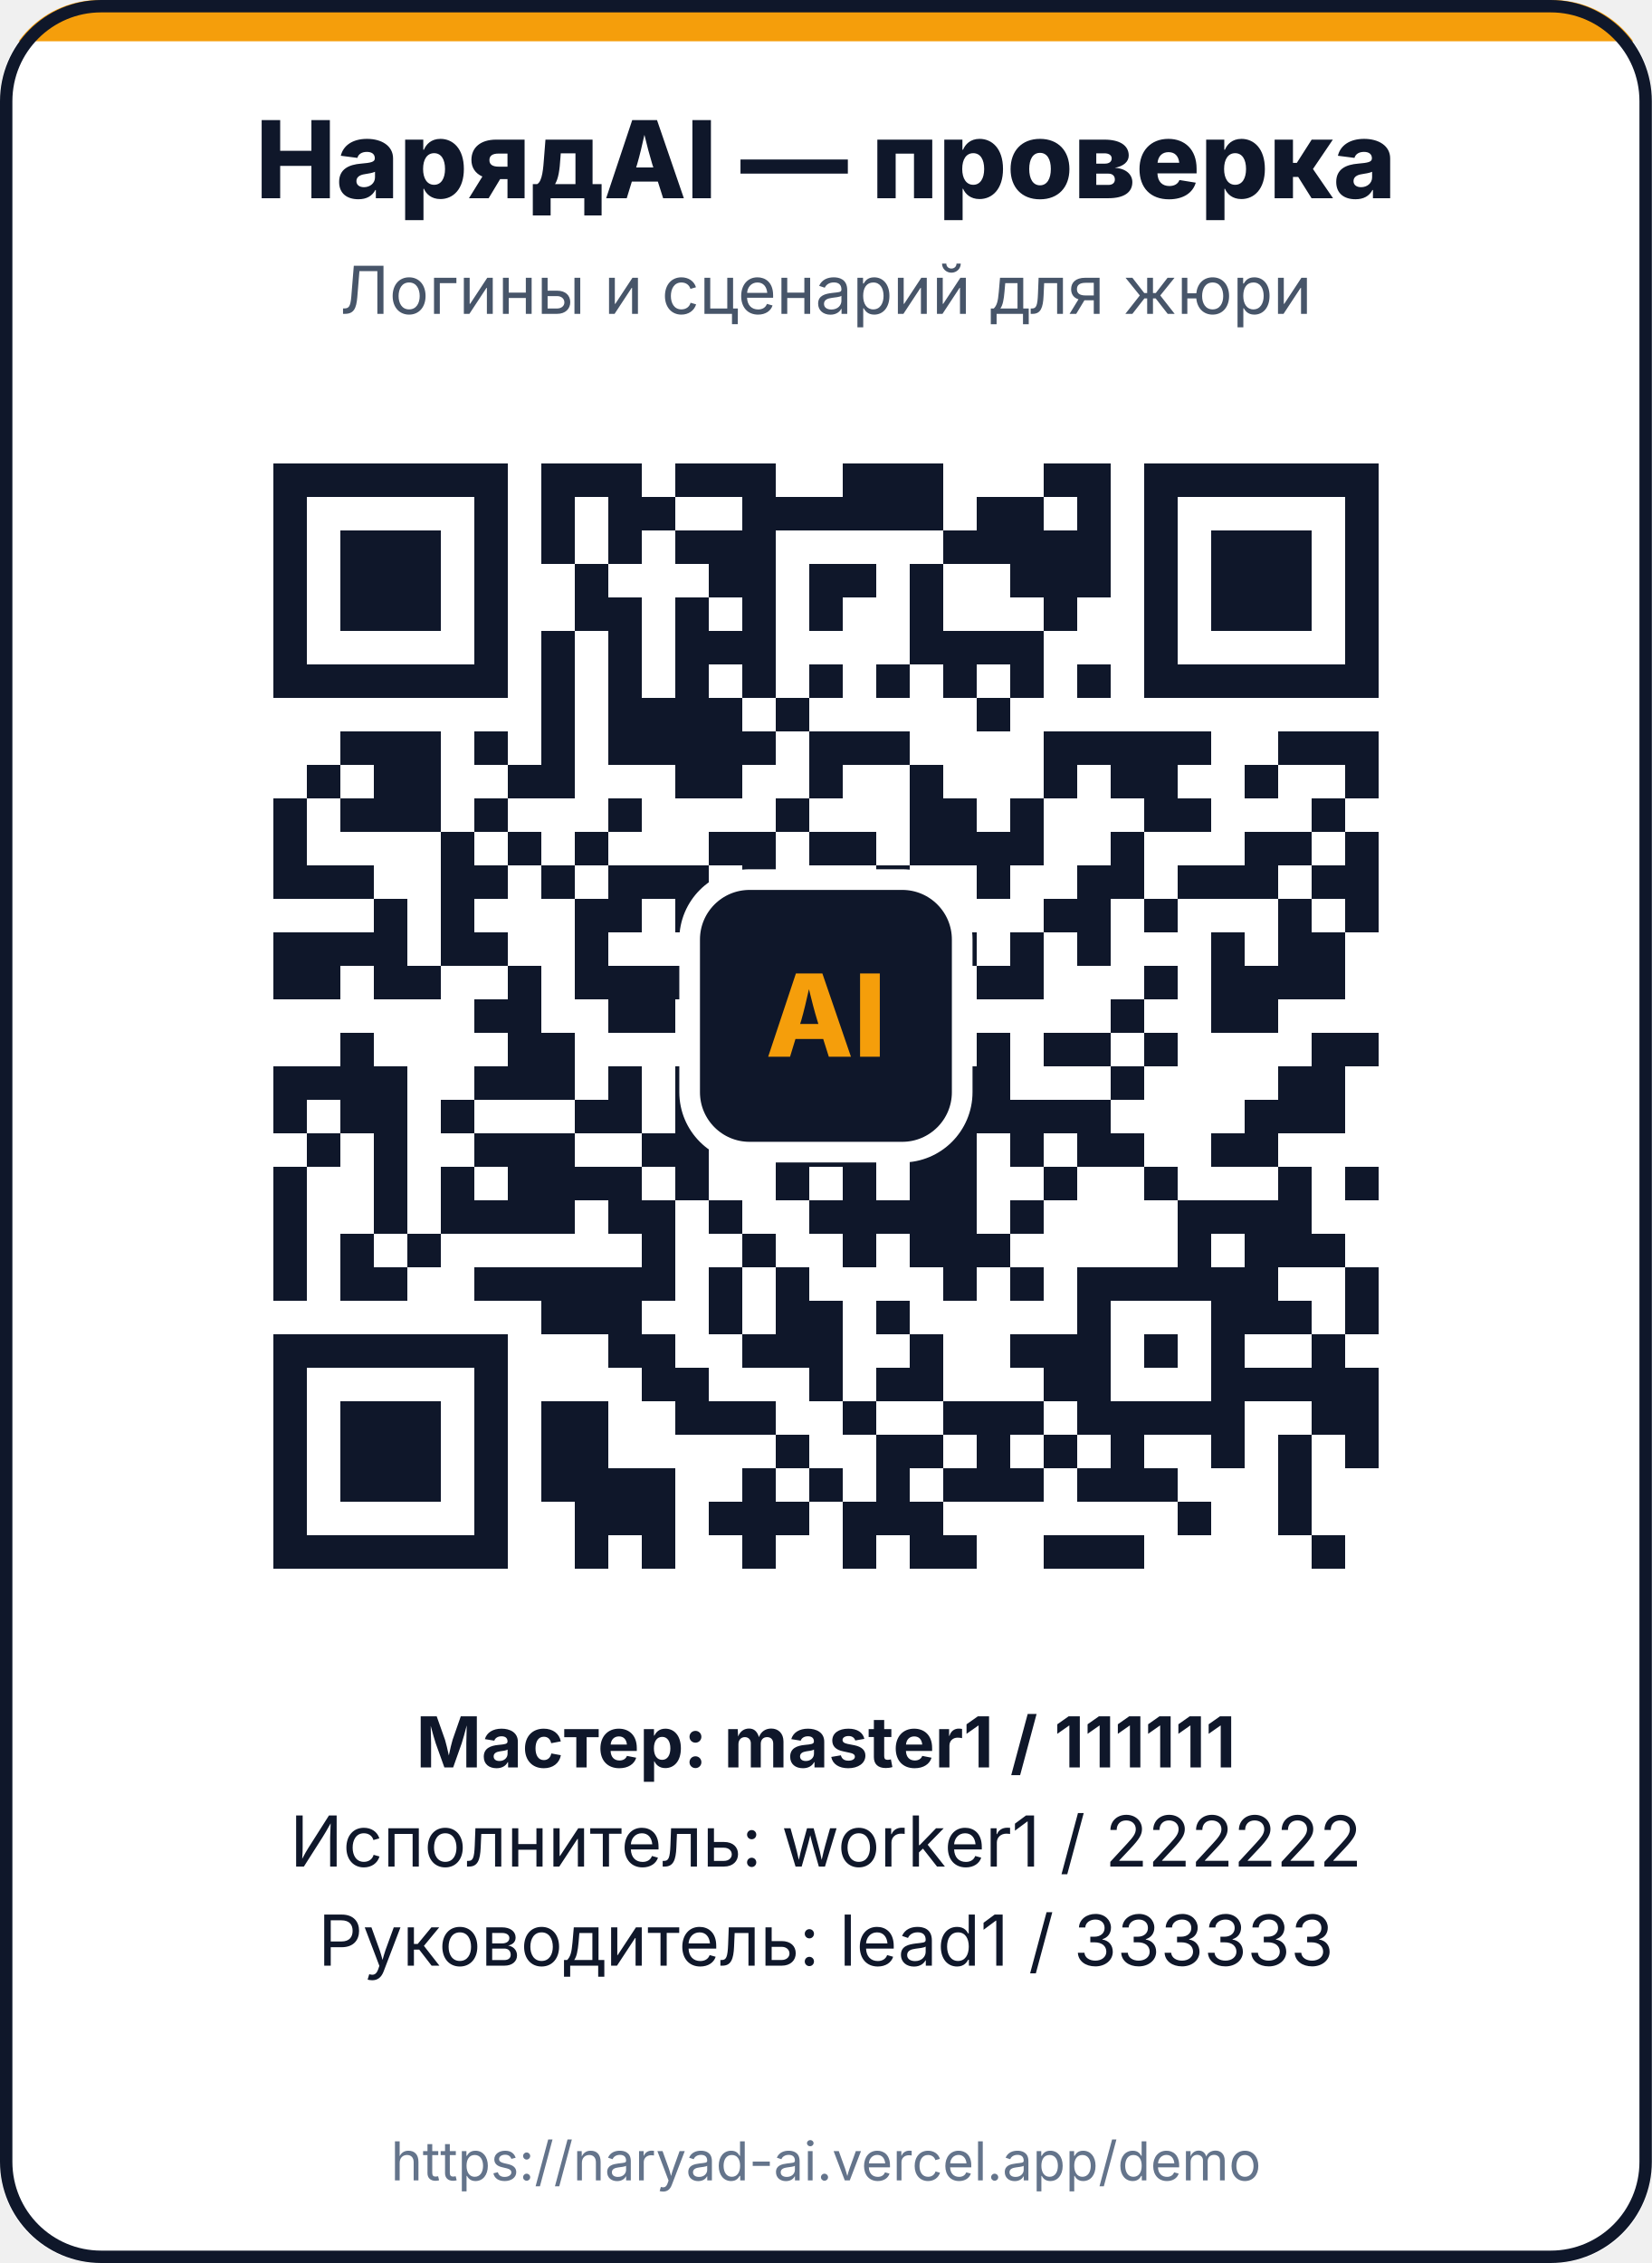
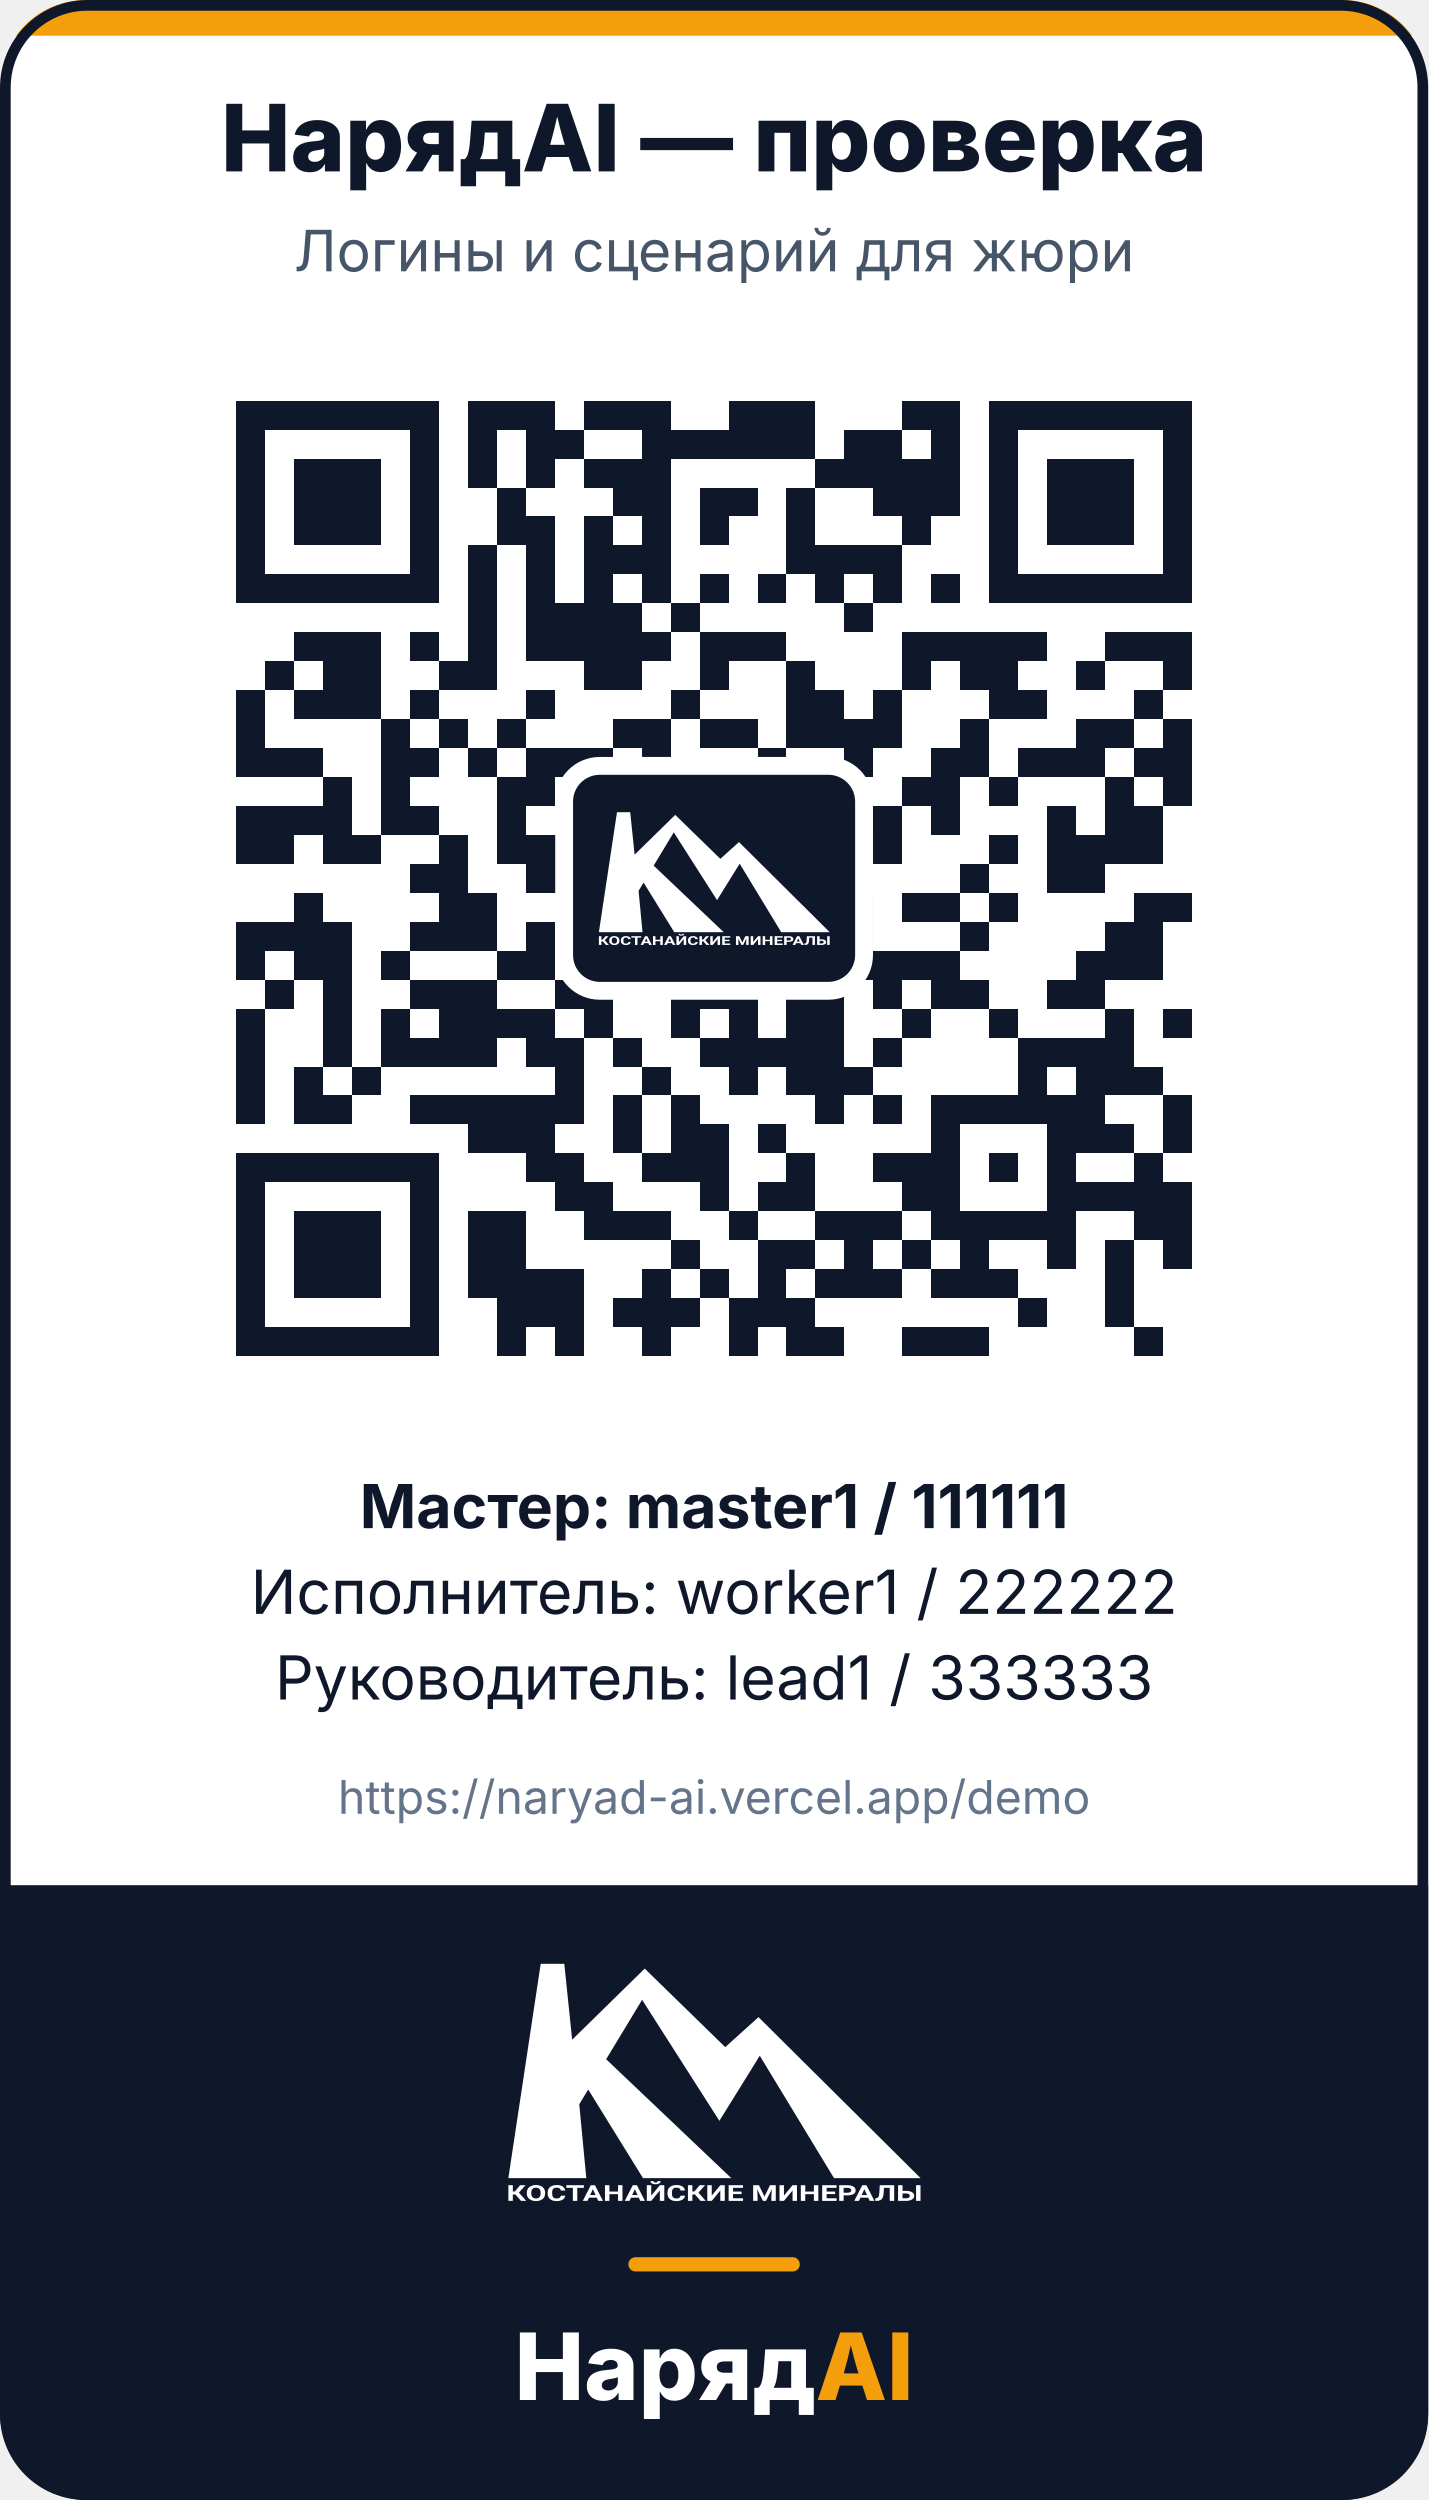
- <svg xmlns="http://www.w3.org/2000/svg" width="400" height="548" viewBox="0 0 400 548" font-family="Inter, 'Segoe UI', Roboto, Arial, sans-serif">
+ <svg xmlns="http://www.w3.org/2000/svg" width="400" height="700.189" viewBox="0 0 400 700.189" font-family="Inter, 'Segoe UI', Roboto, Arial, sans-serif">
  <defs>
    <clipPath id="card">
-       <rect width="400" height="548" rx="24" />
+       <rect width="400" height="700.189" rx="24" />
    </clipPath>
  </defs>
-   <rect width="400" height="548" rx="24" fill="#ffffff" />
+   <rect width="400" height="700.189" rx="24" fill="#ffffff" />
  <rect width="400" height="10" fill="#f59e0b" clip-path="url(#card)" />
-   <rect x="1.5" y="1.5" width="397" height="545" rx="23" fill="none" stroke="#0f172a" stroke-width="3" />
  <text x="200" y="48" text-anchor="middle" font-size="26" font-weight="800" fill="#0f172a">НарядAI — проверка</text>
  <text x="200" y="76" text-anchor="middle" font-size="16" fill="#475569">Логины и сценарий для жюри</text>
  <g transform="translate(50 96)">
    <rect width="300" height="300" fill="#ffffff" />
    <g transform="scale(8.108108) translate(2 2)" shape-rendering="crispEdges">
      <path d="M0 0h1v1h-1zM1 0h1v1h-1zM2 0h1v1h-1zM3 0h1v1h-1zM4 0h1v1h-1zM5 0h1v1h-1zM6 0h1v1h-1zM8 0h1v1h-1zM9 0h1v1h-1zM10 0h1v1h-1zM12 0h1v1h-1zM13 0h1v1h-1zM14 0h1v1h-1zM17 0h1v1h-1zM18 0h1v1h-1zM19 0h1v1h-1zM23 0h1v1h-1zM24 0h1v1h-1zM26 0h1v1h-1zM27 0h1v1h-1zM28 0h1v1h-1zM29 0h1v1h-1zM30 0h1v1h-1zM31 0h1v1h-1zM32 0h1v1h-1zM0 1h1v1h-1zM6 1h1v1h-1zM8 1h1v1h-1zM10 1h1v1h-1zM11 1h1v1h-1zM14 1h1v1h-1zM15 1h1v1h-1zM16 1h1v1h-1zM17 1h1v1h-1zM18 1h1v1h-1zM19 1h1v1h-1zM21 1h1v1h-1zM22 1h1v1h-1zM24 1h1v1h-1zM26 1h1v1h-1zM32 1h1v1h-1zM0 2h1v1h-1zM2 2h1v1h-1zM3 2h1v1h-1zM4 2h1v1h-1zM6 2h1v1h-1zM8 2h1v1h-1zM10 2h1v1h-1zM12 2h1v1h-1zM13 2h1v1h-1zM14 2h1v1h-1zM20 2h1v1h-1zM21 2h1v1h-1zM22 2h1v1h-1zM23 2h1v1h-1zM24 2h1v1h-1zM26 2h1v1h-1zM28 2h1v1h-1zM29 2h1v1h-1zM30 2h1v1h-1zM32 2h1v1h-1zM0 3h1v1h-1zM2 3h1v1h-1zM3 3h1v1h-1zM4 3h1v1h-1zM6 3h1v1h-1zM9 3h1v1h-1zM13 3h1v1h-1zM14 3h1v1h-1zM16 3h1v1h-1zM17 3h1v1h-1zM19 3h1v1h-1zM22 3h1v1h-1zM23 3h1v1h-1zM24 3h1v1h-1zM26 3h1v1h-1zM28 3h1v1h-1zM29 3h1v1h-1zM30 3h1v1h-1zM32 3h1v1h-1zM0 4h1v1h-1zM2 4h1v1h-1zM3 4h1v1h-1zM4 4h1v1h-1zM6 4h1v1h-1zM9 4h1v1h-1zM10 4h1v1h-1zM12 4h1v1h-1zM14 4h1v1h-1zM16 4h1v1h-1zM19 4h1v1h-1zM23 4h1v1h-1zM26 4h1v1h-1zM28 4h1v1h-1zM29 4h1v1h-1zM30 4h1v1h-1zM32 4h1v1h-1zM0 5h1v1h-1zM6 5h1v1h-1zM8 5h1v1h-1zM10 5h1v1h-1zM12 5h1v1h-1zM13 5h1v1h-1zM14 5h1v1h-1zM19 5h1v1h-1zM20 5h1v1h-1zM21 5h1v1h-1zM22 5h1v1h-1zM26 5h1v1h-1zM32 5h1v1h-1zM0 6h1v1h-1zM1 6h1v1h-1zM2 6h1v1h-1zM3 6h1v1h-1zM4 6h1v1h-1zM5 6h1v1h-1zM6 6h1v1h-1zM8 6h1v1h-1zM10 6h1v1h-1zM12 6h1v1h-1zM14 6h1v1h-1zM16 6h1v1h-1zM18 6h1v1h-1zM20 6h1v1h-1zM22 6h1v1h-1zM24 6h1v1h-1zM26 6h1v1h-1zM27 6h1v1h-1zM28 6h1v1h-1zM29 6h1v1h-1zM30 6h1v1h-1zM31 6h1v1h-1zM32 6h1v1h-1zM8 7h1v1h-1zM10 7h1v1h-1zM11 7h1v1h-1zM12 7h1v1h-1zM13 7h1v1h-1zM15 7h1v1h-1zM21 7h1v1h-1zM2 8h1v1h-1zM3 8h1v1h-1zM4 8h1v1h-1zM6 8h1v1h-1zM8 8h1v1h-1zM10 8h1v1h-1zM11 8h1v1h-1zM12 8h1v1h-1zM13 8h1v1h-1zM14 8h1v1h-1zM16 8h1v1h-1zM17 8h1v1h-1zM18 8h1v1h-1zM23 8h1v1h-1zM24 8h1v1h-1zM25 8h1v1h-1zM26 8h1v1h-1zM27 8h1v1h-1zM30 8h1v1h-1zM31 8h1v1h-1zM32 8h1v1h-1zM1 9h1v1h-1zM3 9h1v1h-1zM4 9h1v1h-1zM7 9h1v1h-1zM8 9h1v1h-1zM12 9h1v1h-1zM13 9h1v1h-1zM16 9h1v1h-1zM19 9h1v1h-1zM23 9h1v1h-1zM25 9h1v1h-1zM26 9h1v1h-1zM29 9h1v1h-1zM32 9h1v1h-1zM0 10h1v1h-1zM2 10h1v1h-1zM3 10h1v1h-1zM4 10h1v1h-1zM6 10h1v1h-1zM10 10h1v1h-1zM15 10h1v1h-1zM19 10h1v1h-1zM20 10h1v1h-1zM22 10h1v1h-1zM26 10h1v1h-1zM27 10h1v1h-1zM31 10h1v1h-1zM0 11h1v1h-1zM5 11h1v1h-1zM7 11h1v1h-1zM9 11h1v1h-1zM13 11h1v1h-1zM14 11h1v1h-1zM16 11h1v1h-1zM17 11h1v1h-1zM19 11h1v1h-1zM20 11h1v1h-1zM21 11h1v1h-1zM22 11h1v1h-1zM25 11h1v1h-1zM29 11h1v1h-1zM30 11h1v1h-1zM32 11h1v1h-1zM0 12h1v1h-1zM1 12h1v1h-1zM2 12h1v1h-1zM5 12h1v1h-1zM6 12h1v1h-1zM8 12h1v1h-1zM10 12h1v1h-1zM11 12h1v1h-1zM12 12h1v1h-1zM14 12h1v1h-1zM18 12h1v1h-1zM21 12h1v1h-1zM24 12h1v1h-1zM25 12h1v1h-1zM27 12h1v1h-1zM28 12h1v1h-1zM29 12h1v1h-1zM31 12h1v1h-1zM32 12h1v1h-1zM3 13h1v1h-1zM5 13h1v1h-1zM9 13h1v1h-1zM10 13h1v1h-1zM12 13h1v1h-1zM16 13h1v1h-1zM18 13h1v1h-1zM23 13h1v1h-1zM24 13h1v1h-1zM26 13h1v1h-1zM30 13h1v1h-1zM32 13h1v1h-1zM0 14h1v1h-1zM1 14h1v1h-1zM2 14h1v1h-1zM3 14h1v1h-1zM5 14h1v1h-1zM6 14h1v1h-1zM9 14h1v1h-1zM13 14h1v1h-1zM14 14h1v1h-1zM15 14h1v1h-1zM16 14h1v1h-1zM18 14h1v1h-1zM20 14h1v1h-1zM22 14h1v1h-1zM24 14h1v1h-1zM28 14h1v1h-1zM30 14h1v1h-1zM31 14h1v1h-1zM0 15h1v1h-1zM1 15h1v1h-1zM3 15h1v1h-1zM4 15h1v1h-1zM7 15h1v1h-1zM9 15h1v1h-1zM10 15h1v1h-1zM11 15h1v1h-1zM12 15h1v1h-1zM14 15h1v1h-1zM16 15h1v1h-1zM17 15h1v1h-1zM18 15h1v1h-1zM21 15h1v1h-1zM22 15h1v1h-1zM26 15h1v1h-1zM28 15h1v1h-1zM29 15h1v1h-1zM30 15h1v1h-1zM31 15h1v1h-1zM6 16h1v1h-1zM7 16h1v1h-1zM10 16h1v1h-1zM11 16h1v1h-1zM13 16h1v1h-1zM14 16h1v1h-1zM15 16h1v1h-1zM16 16h1v1h-1zM18 16h1v1h-1zM25 16h1v1h-1zM28 16h1v1h-1zM29 16h1v1h-1zM2 17h1v1h-1zM7 17h1v1h-1zM8 17h1v1h-1zM14 17h1v1h-1zM16 17h1v1h-1zM17 17h1v1h-1zM18 17h1v1h-1zM19 17h1v1h-1zM21 17h1v1h-1zM23 17h1v1h-1zM24 17h1v1h-1zM26 17h1v1h-1zM31 17h1v1h-1zM32 17h1v1h-1zM0 18h1v1h-1zM1 18h1v1h-1zM2 18h1v1h-1zM3 18h1v1h-1zM6 18h1v1h-1zM7 18h1v1h-1zM8 18h1v1h-1zM10 18h1v1h-1zM12 18h1v1h-1zM13 18h1v1h-1zM14 18h1v1h-1zM15 18h1v1h-1zM17 18h1v1h-1zM20 18h1v1h-1zM21 18h1v1h-1zM25 18h1v1h-1zM30 18h1v1h-1zM31 18h1v1h-1zM0 19h1v1h-1zM2 19h1v1h-1zM3 19h1v1h-1zM5 19h1v1h-1zM9 19h1v1h-1zM10 19h1v1h-1zM12 19h1v1h-1zM13 19h1v1h-1zM18 19h1v1h-1zM19 19h1v1h-1zM20 19h1v1h-1zM21 19h1v1h-1zM22 19h1v1h-1zM23 19h1v1h-1zM24 19h1v1h-1zM29 19h1v1h-1zM30 19h1v1h-1zM31 19h1v1h-1zM1 20h1v1h-1zM3 20h1v1h-1zM6 20h1v1h-1zM7 20h1v1h-1zM8 20h1v1h-1zM11 20h1v1h-1zM12 20h1v1h-1zM15 20h1v1h-1zM16 20h1v1h-1zM17 20h1v1h-1zM19 20h1v1h-1zM20 20h1v1h-1zM22 20h1v1h-1zM24 20h1v1h-1zM25 20h1v1h-1zM28 20h1v1h-1zM29 20h1v1h-1zM0 21h1v1h-1zM3 21h1v1h-1zM5 21h1v1h-1zM7 21h1v1h-1zM8 21h1v1h-1zM9 21h1v1h-1zM10 21h1v1h-1zM12 21h1v1h-1zM15 21h1v1h-1zM17 21h1v1h-1zM19 21h1v1h-1zM20 21h1v1h-1zM23 21h1v1h-1zM26 21h1v1h-1zM30 21h1v1h-1zM32 21h1v1h-1zM0 22h1v1h-1zM3 22h1v1h-1zM5 22h1v1h-1zM6 22h1v1h-1zM7 22h1v1h-1zM8 22h1v1h-1zM10 22h1v1h-1zM11 22h1v1h-1zM13 22h1v1h-1zM16 22h1v1h-1zM17 22h1v1h-1zM18 22h1v1h-1zM19 22h1v1h-1zM20 22h1v1h-1zM22 22h1v1h-1zM27 22h1v1h-1zM28 22h1v1h-1zM29 22h1v1h-1zM30 22h1v1h-1zM0 23h1v1h-1zM2 23h1v1h-1zM4 23h1v1h-1zM11 23h1v1h-1zM14 23h1v1h-1zM17 23h1v1h-1zM19 23h1v1h-1zM20 23h1v1h-1zM21 23h1v1h-1zM27 23h1v1h-1zM29 23h1v1h-1zM30 23h1v1h-1zM31 23h1v1h-1zM0 24h1v1h-1zM2 24h1v1h-1zM3 24h1v1h-1zM6 24h1v1h-1zM7 24h1v1h-1zM8 24h1v1h-1zM9 24h1v1h-1zM10 24h1v1h-1zM11 24h1v1h-1zM13 24h1v1h-1zM15 24h1v1h-1zM20 24h1v1h-1zM22 24h1v1h-1zM24 24h1v1h-1zM25 24h1v1h-1zM26 24h1v1h-1zM27 24h1v1h-1zM28 24h1v1h-1zM29 24h1v1h-1zM32 24h1v1h-1zM8 25h1v1h-1zM9 25h1v1h-1zM10 25h1v1h-1zM13 25h1v1h-1zM15 25h1v1h-1zM16 25h1v1h-1zM18 25h1v1h-1zM24 25h1v1h-1zM28 25h1v1h-1zM29 25h1v1h-1zM30 25h1v1h-1zM32 25h1v1h-1zM0 26h1v1h-1zM1 26h1v1h-1zM2 26h1v1h-1zM3 26h1v1h-1zM4 26h1v1h-1zM5 26h1v1h-1zM6 26h1v1h-1zM10 26h1v1h-1zM11 26h1v1h-1zM14 26h1v1h-1zM15 26h1v1h-1zM16 26h1v1h-1zM19 26h1v1h-1zM22 26h1v1h-1zM23 26h1v1h-1zM24 26h1v1h-1zM26 26h1v1h-1zM28 26h1v1h-1zM31 26h1v1h-1zM0 27h1v1h-1zM6 27h1v1h-1zM11 27h1v1h-1zM12 27h1v1h-1zM16 27h1v1h-1zM18 27h1v1h-1zM19 27h1v1h-1zM23 27h1v1h-1zM24 27h1v1h-1zM28 27h1v1h-1zM29 27h1v1h-1zM30 27h1v1h-1zM31 27h1v1h-1zM32 27h1v1h-1zM0 28h1v1h-1zM2 28h1v1h-1zM3 28h1v1h-1zM4 28h1v1h-1zM6 28h1v1h-1zM8 28h1v1h-1zM9 28h1v1h-1zM12 28h1v1h-1zM13 28h1v1h-1zM14 28h1v1h-1zM17 28h1v1h-1zM20 28h1v1h-1zM21 28h1v1h-1zM22 28h1v1h-1zM24 28h1v1h-1zM25 28h1v1h-1zM26 28h1v1h-1zM27 28h1v1h-1zM28 28h1v1h-1zM31 28h1v1h-1zM32 28h1v1h-1zM0 29h1v1h-1zM2 29h1v1h-1zM3 29h1v1h-1zM4 29h1v1h-1zM6 29h1v1h-1zM8 29h1v1h-1zM9 29h1v1h-1zM15 29h1v1h-1zM18 29h1v1h-1zM19 29h1v1h-1zM21 29h1v1h-1zM23 29h1v1h-1zM25 29h1v1h-1zM28 29h1v1h-1zM30 29h1v1h-1zM32 29h1v1h-1zM0 30h1v1h-1zM2 30h1v1h-1zM3 30h1v1h-1zM4 30h1v1h-1zM6 30h1v1h-1zM8 30h1v1h-1zM9 30h1v1h-1zM10 30h1v1h-1zM11 30h1v1h-1zM14 30h1v1h-1zM16 30h1v1h-1zM18 30h1v1h-1zM20 30h1v1h-1zM21 30h1v1h-1zM22 30h1v1h-1zM24 30h1v1h-1zM25 30h1v1h-1zM26 30h1v1h-1zM30 30h1v1h-1zM0 31h1v1h-1zM6 31h1v1h-1zM9 31h1v1h-1zM10 31h1v1h-1zM11 31h1v1h-1zM13 31h1v1h-1zM14 31h1v1h-1zM15 31h1v1h-1zM17 31h1v1h-1zM18 31h1v1h-1zM19 31h1v1h-1zM27 31h1v1h-1zM30 31h1v1h-1zM0 32h1v1h-1zM1 32h1v1h-1zM2 32h1v1h-1zM3 32h1v1h-1zM4 32h1v1h-1zM5 32h1v1h-1zM6 32h1v1h-1zM9 32h1v1h-1zM11 32h1v1h-1zM14 32h1v1h-1zM17 32h1v1h-1zM19 32h1v1h-1zM20 32h1v1h-1zM23 32h1v1h-1zM24 32h1v1h-1zM25 32h1v1h-1zM31 32h1v1h-1z" fill="#0f172a" />
    </g>
-     <rect x="117" y="117" width="66" height="66" rx="14.52" fill="#0f172a" stroke="#ffffff" stroke-width="5" />
-     <text x="150" y="159.9" text-anchor="middle" font-size="27.72" font-weight="800" fill="#f59e0b">AI</text>
+     <rect x="108" y="118.5" width="84" height="63" rx="10" fill="#0f172a" stroke="#ffffff" stroke-width="5" />
+     <g transform="translate(116.4 130.3472) scale(0.6339623) translate(-10 -9)">
+       <path d="M12.101 63.8L20.103 10.781H25.938L27.885 29.555L45.833 11.965L65.755 31.395L73.983 23.973L114.081 63.8H92.67L74.299 33.524L64.307 49.628L45.19 19.686L36.293 34.39L67.25 63.8H45.411L31.855 41.874L29.64 45.525L31.383 63.8H12.101Z" fill="white" />
+       <path d="M13.84 67.848H13.206V69.432H12.11V65.555H13.206V67.106H13.708L15.008 65.555H16.344L14.704 67.389L16.516 69.429H15.209L13.84 67.844V67.848Z" fill="white" />
+       <path d="M21.195 67.582C21.195 67.963 21.103 68.297 20.918 68.586C20.733 68.874 20.469 69.094 20.122 69.252C19.779 69.409 19.383 69.484 18.938 69.484C18.492 69.484 18.103 69.406 17.756 69.252C17.41 69.097 17.143 68.878 16.951 68.589C16.76 68.304 16.664 67.972 16.664 67.602V67.412C16.664 67.031 16.76 66.693 16.948 66.405C17.136 66.116 17.403 65.893 17.747 65.736C18.09 65.581 18.486 65.503 18.928 65.503C19.37 65.503 19.766 65.581 20.109 65.736C20.453 65.89 20.72 66.113 20.908 66.405C21.096 66.693 21.192 67.031 21.192 67.408V67.582H21.195ZM20.083 67.405C20.083 66.998 19.984 66.69 19.783 66.48C19.581 66.27 19.297 66.162 18.928 66.162C18.558 66.162 18.278 66.267 18.076 66.474C17.875 66.683 17.776 66.988 17.773 67.392V67.582C17.773 67.979 17.872 68.284 18.073 68.504C18.274 68.724 18.562 68.832 18.934 68.832C19.307 68.832 19.585 68.727 19.783 68.517C19.981 68.307 20.08 67.999 20.083 67.599V67.408V67.405Z" fill="white" />
+       <path d="M26.165 68.14C26.122 68.556 25.911 68.884 25.531 69.124C25.148 69.363 24.647 69.484 24.023 69.484C23.34 69.484 22.805 69.317 22.413 68.983C22.023 68.648 21.825 68.189 21.825 67.605V67.369C21.825 66.995 21.914 66.667 22.096 66.385C22.277 66.1 22.535 65.883 22.868 65.732C23.201 65.581 23.591 65.506 24.036 65.506C24.65 65.506 25.145 65.627 25.518 65.867C25.894 66.106 26.109 66.444 26.168 66.877H25.072C25.046 66.628 24.95 66.444 24.785 66.332C24.62 66.221 24.369 66.162 24.036 66.162C23.67 66.162 23.396 66.257 23.215 66.447C23.033 66.638 22.941 66.933 22.934 67.336V67.628C22.934 68.048 23.02 68.353 23.195 68.546C23.37 68.74 23.643 68.835 24.02 68.835C24.36 68.835 24.61 68.779 24.779 68.665C24.947 68.553 25.043 68.379 25.066 68.143H26.161L26.165 68.14Z" fill="white" />
+       <path d="M30.782 66.201H29.152V69.429H28.056V66.201H26.449V65.555H30.782V66.201Z" fill="white" />
+       <path d="M33.972 68.632H32.052L31.685 69.429H30.52L32.501 65.552H33.517L35.507 69.429H34.342L33.972 68.632ZM32.345 67.986H33.675L33.005 66.536L32.345 67.986Z" fill="white" />
+       <path d="M40.332 69.432H39.236V67.772H37.098V69.432H36.002V65.555H37.098V67.126H39.236V65.555H40.332V69.432Z" fill="white" />
+       <path d="M44.358 68.632H42.438L42.071 69.429H40.906L42.886 65.552H43.903L45.893 69.429H44.728L44.358 68.632ZM42.731 67.986H44.061L43.391 66.536L42.731 67.986Z" fill="white" />
+       <path d="M49.579 65.555H50.678V69.432H49.579V66.857L47.45 69.432H46.355V65.555H47.45V68.133L49.579 65.555ZM49.79 64.538C49.79 64.775 49.674 64.965 49.44 65.109C49.206 65.253 48.902 65.326 48.526 65.326C48.15 65.326 47.843 65.253 47.612 65.112C47.381 64.968 47.262 64.778 47.262 64.538H48.011C48.011 64.65 48.057 64.735 48.15 64.797C48.242 64.86 48.367 64.889 48.529 64.889C48.691 64.889 48.813 64.86 48.902 64.797C48.991 64.735 49.037 64.65 49.037 64.538H49.793H49.79Z" fill="white" />
+       <path d="M55.802 68.14C55.76 68.556 55.548 68.884 55.169 69.124C54.786 69.363 54.284 69.484 53.661 69.484C52.978 69.484 52.443 69.317 52.05 68.983C51.661 68.648 51.463 68.189 51.463 67.605V67.369C51.463 66.995 51.552 66.667 51.733 66.385C51.915 66.1 52.172 65.883 52.506 65.732C52.839 65.581 53.228 65.506 53.674 65.506C54.288 65.506 54.783 65.627 55.156 65.867C55.532 66.106 55.746 66.444 55.806 66.877H54.71C54.684 66.628 54.588 66.444 54.423 66.332C54.258 66.221 54.007 66.162 53.674 66.162C53.308 66.162 53.034 66.257 52.852 66.447C52.671 66.638 52.578 66.933 52.572 67.336V67.628C52.572 68.048 52.657 68.353 52.832 68.546C53.007 68.74 53.281 68.835 53.657 68.835C53.997 68.835 54.248 68.779 54.416 68.665C54.585 68.553 54.68 68.379 54.703 68.143H55.799L55.802 68.14Z" fill="white" />
+       <path d="M58.258 67.848H57.624V69.432H56.528V65.555H57.624V67.106H58.126L59.426 65.555H60.762L59.122 67.389L60.934 69.429H59.627L58.258 67.844V67.848Z" fill="white" />
+       <path d="M64.544 65.555H65.643V69.432H64.544V66.857L62.416 69.432H61.32V65.555H62.416V68.133L64.544 65.555Z" fill="white" />
+       <path d="M69.795 67.749H67.689V68.789H70.158V69.432H66.594V65.555H70.151V66.201H67.689V67.126H69.795V67.753V67.749Z" fill="white" />
+       <path d="M74.098 65.555L75.464 68.366L76.824 65.555H78.263V69.432H77.164V68.373L77.273 66.542L75.837 69.432H75.085L73.653 66.546L73.762 68.373V69.432H72.666V65.555H74.098Z" fill="white" />
+       <path d="M82.411 65.555H83.51V69.432H82.411V66.857L80.282 69.432H79.186V65.555H80.282V68.133L82.411 65.555Z" fill="white" />
+       <path d="M88.787 69.432H87.691V67.772H85.553V69.432H84.457V65.555H85.553V67.126H87.691V65.555H88.787V69.432Z" fill="white" />
+       <path d="M92.944 67.749H90.839V68.789H93.307V69.432H89.743V65.555H93.301V66.201H90.839V67.126H92.944V67.753V67.749Z" fill="white" />
+       <path d="M95.05 68.064V69.429H93.954V65.552H96.03C96.429 65.552 96.779 65.604 97.082 65.713C97.386 65.817 97.62 65.972 97.782 66.165C97.944 66.362 98.026 66.585 98.026 66.834C98.026 67.215 97.848 67.513 97.492 67.733C97.135 67.953 96.64 68.061 96.01 68.061H95.05V68.064ZM95.05 67.418H96.03C96.32 67.418 96.541 67.369 96.693 67.27C96.845 67.172 96.921 67.028 96.921 66.844C96.921 66.66 96.845 66.5 96.69 66.385C96.535 66.267 96.323 66.208 96.053 66.204H95.05V67.421V67.418Z" fill="white" />
+       <path d="M101.131 68.632H99.211L98.845 69.429H97.68L99.66 65.552H100.676L102.666 69.429H101.501L101.131 68.632ZM99.505 67.986H100.835L100.165 66.536L99.505 67.986Z" fill="white" />
+       <path d="M107.55 65.555V69.432H106.451V66.204H105.032L104.943 67.572C104.907 68.035 104.827 68.395 104.702 68.661C104.577 68.927 104.395 69.12 104.157 69.245C103.92 69.37 103.593 69.432 103.177 69.432H102.894V68.789L103.075 68.776C103.349 68.75 103.547 68.635 103.666 68.428C103.785 68.225 103.857 67.858 103.89 67.333L103.983 65.555H107.547H107.55Z" fill="white" />
+       <path d="M109.622 66.952H110.477C111.104 66.952 111.599 67.064 111.965 67.284C112.331 67.503 112.516 67.802 112.516 68.176C112.516 68.55 112.335 68.855 111.968 69.081C111.605 69.311 111.12 69.425 110.516 69.429H108.517V65.552H109.619V66.949L109.622 66.952ZM109.622 67.595V68.789H110.497C110.777 68.789 111.002 68.733 111.167 68.622C111.335 68.51 111.417 68.359 111.417 68.172C111.417 67.995 111.338 67.858 111.176 67.756C111.018 67.654 110.797 67.602 110.52 67.599H109.622V67.595ZM114.067 69.432H112.972V65.555H114.067V69.432Z" fill="white" />
+     </g>
  </g>
  <text x="200" y="428" text-anchor="middle" font-size="17" font-weight="700" fill="#0f172a">Мастер: master1 / 111111</text>
  <text x="200" y="452" text-anchor="middle" font-size="17" font-weight="400" fill="#0f172a">Исполнитель: worker1 / 222222</text>
  <text x="200" y="476" text-anchor="middle" font-size="17" font-weight="400" fill="#0f172a">Руководитель: lead1 / 333333</text>
-   <text x="200" y="528" text-anchor="middle" font-size="13" fill="#64748b">https://naryad-ai.vercel.app/demo</text>
+   <text x="200" y="508" text-anchor="middle" font-size="13" fill="#64748b">https://naryad-ai.vercel.app/demo</text>
+   <rect y="528" width="400" height="172.189" fill="#0f172a" clip-path="url(#card)" />
+   <g transform="translate(140 548) scale(1.132075) translate(-10 -9)">
+     <path d="M12.101 63.8L20.103 10.781H25.938L27.885 29.555L45.833 11.965L65.755 31.395L73.983 23.973L114.081 63.8H92.67L74.299 33.524L64.307 49.628L45.19 19.686L36.293 34.39L67.25 63.8H45.411L31.855 41.874L29.64 45.525L31.383 63.8H12.101Z" fill="white" />
+     <path d="M13.84 67.848H13.206V69.432H12.11V65.555H13.206V67.106H13.708L15.008 65.555H16.344L14.704 67.389L16.516 69.429H15.209L13.84 67.844V67.848Z" fill="white" />
+     <path d="M21.195 67.582C21.195 67.963 21.103 68.297 20.918 68.586C20.733 68.874 20.469 69.094 20.122 69.252C19.779 69.409 19.383 69.484 18.938 69.484C18.492 69.484 18.103 69.406 17.756 69.252C17.41 69.097 17.143 68.878 16.951 68.589C16.76 68.304 16.664 67.972 16.664 67.602V67.412C16.664 67.031 16.76 66.693 16.948 66.405C17.136 66.116 17.403 65.893 17.747 65.736C18.09 65.581 18.486 65.503 18.928 65.503C19.37 65.503 19.766 65.581 20.109 65.736C20.453 65.89 20.72 66.113 20.908 66.405C21.096 66.693 21.192 67.031 21.192 67.408V67.582H21.195ZM20.083 67.405C20.083 66.998 19.984 66.69 19.783 66.48C19.581 66.27 19.297 66.162 18.928 66.162C18.558 66.162 18.278 66.267 18.076 66.474C17.875 66.683 17.776 66.988 17.773 67.392V67.582C17.773 67.979 17.872 68.284 18.073 68.504C18.274 68.724 18.562 68.832 18.934 68.832C19.307 68.832 19.585 68.727 19.783 68.517C19.981 68.307 20.08 67.999 20.083 67.599V67.408V67.405Z" fill="white" />
+     <path d="M26.165 68.14C26.122 68.556 25.911 68.884 25.531 69.124C25.148 69.363 24.647 69.484 24.023 69.484C23.34 69.484 22.805 69.317 22.413 68.983C22.023 68.648 21.825 68.189 21.825 67.605V67.369C21.825 66.995 21.914 66.667 22.096 66.385C22.277 66.1 22.535 65.883 22.868 65.732C23.201 65.581 23.591 65.506 24.036 65.506C24.65 65.506 25.145 65.627 25.518 65.867C25.894 66.106 26.109 66.444 26.168 66.877H25.072C25.046 66.628 24.95 66.444 24.785 66.332C24.62 66.221 24.369 66.162 24.036 66.162C23.67 66.162 23.396 66.257 23.215 66.447C23.033 66.638 22.941 66.933 22.934 67.336V67.628C22.934 68.048 23.02 68.353 23.195 68.546C23.37 68.74 23.643 68.835 24.02 68.835C24.36 68.835 24.61 68.779 24.779 68.665C24.947 68.553 25.043 68.379 25.066 68.143H26.161L26.165 68.14Z" fill="white" />
+     <path d="M30.782 66.201H29.152V69.429H28.056V66.201H26.449V65.555H30.782V66.201Z" fill="white" />
+     <path d="M33.972 68.632H32.052L31.685 69.429H30.52L32.501 65.552H33.517L35.507 69.429H34.342L33.972 68.632ZM32.345 67.986H33.675L33.005 66.536L32.345 67.986Z" fill="white" />
+     <path d="M40.332 69.432H39.236V67.772H37.098V69.432H36.002V65.555H37.098V67.126H39.236V65.555H40.332V69.432Z" fill="white" />
+     <path d="M44.358 68.632H42.438L42.071 69.429H40.906L42.886 65.552H43.903L45.893 69.429H44.728L44.358 68.632ZM42.731 67.986H44.061L43.391 66.536L42.731 67.986Z" fill="white" />
+     <path d="M49.579 65.555H50.678V69.432H49.579V66.857L47.45 69.432H46.355V65.555H47.45V68.133L49.579 65.555ZM49.79 64.538C49.79 64.775 49.674 64.965 49.44 65.109C49.206 65.253 48.902 65.326 48.526 65.326C48.15 65.326 47.843 65.253 47.612 65.112C47.381 64.968 47.262 64.778 47.262 64.538H48.011C48.011 64.65 48.057 64.735 48.15 64.797C48.242 64.86 48.367 64.889 48.529 64.889C48.691 64.889 48.813 64.86 48.902 64.797C48.991 64.735 49.037 64.65 49.037 64.538H49.793H49.79Z" fill="white" />
+     <path d="M55.802 68.14C55.76 68.556 55.548 68.884 55.169 69.124C54.786 69.363 54.284 69.484 53.661 69.484C52.978 69.484 52.443 69.317 52.05 68.983C51.661 68.648 51.463 68.189 51.463 67.605V67.369C51.463 66.995 51.552 66.667 51.733 66.385C51.915 66.1 52.172 65.883 52.506 65.732C52.839 65.581 53.228 65.506 53.674 65.506C54.288 65.506 54.783 65.627 55.156 65.867C55.532 66.106 55.746 66.444 55.806 66.877H54.71C54.684 66.628 54.588 66.444 54.423 66.332C54.258 66.221 54.007 66.162 53.674 66.162C53.308 66.162 53.034 66.257 52.852 66.447C52.671 66.638 52.578 66.933 52.572 67.336V67.628C52.572 68.048 52.657 68.353 52.832 68.546C53.007 68.74 53.281 68.835 53.657 68.835C53.997 68.835 54.248 68.779 54.416 68.665C54.585 68.553 54.68 68.379 54.703 68.143H55.799L55.802 68.14Z" fill="white" />
+     <path d="M58.258 67.848H57.624V69.432H56.528V65.555H57.624V67.106H58.126L59.426 65.555H60.762L59.122 67.389L60.934 69.429H59.627L58.258 67.844V67.848Z" fill="white" />
+     <path d="M64.544 65.555H65.643V69.432H64.544V66.857L62.416 69.432H61.32V65.555H62.416V68.133L64.544 65.555Z" fill="white" />
+     <path d="M69.795 67.749H67.689V68.789H70.158V69.432H66.594V65.555H70.151V66.201H67.689V67.126H69.795V67.753V67.749Z" fill="white" />
+     <path d="M74.098 65.555L75.464 68.366L76.824 65.555H78.263V69.432H77.164V68.373L77.273 66.542L75.837 69.432H75.085L73.653 66.546L73.762 68.373V69.432H72.666V65.555H74.098Z" fill="white" />
+     <path d="M82.411 65.555H83.51V69.432H82.411V66.857L80.282 69.432H79.186V65.555H80.282V68.133L82.411 65.555Z" fill="white" />
+     <path d="M88.787 69.432H87.691V67.772H85.553V69.432H84.457V65.555H85.553V67.126H87.691V65.555H88.787V69.432Z" fill="white" />
+     <path d="M92.944 67.749H90.839V68.789H93.307V69.432H89.743V65.555H93.301V66.201H90.839V67.126H92.944V67.753V67.749Z" fill="white" />
+     <path d="M95.05 68.064V69.429H93.954V65.552H96.03C96.429 65.552 96.779 65.604 97.082 65.713C97.386 65.817 97.62 65.972 97.782 66.165C97.944 66.362 98.026 66.585 98.026 66.834C98.026 67.215 97.848 67.513 97.492 67.733C97.135 67.953 96.64 68.061 96.01 68.061H95.05V68.064ZM95.05 67.418H96.03C96.32 67.418 96.541 67.369 96.693 67.27C96.845 67.172 96.921 67.028 96.921 66.844C96.921 66.66 96.845 66.5 96.69 66.385C96.535 66.267 96.323 66.208 96.053 66.204H95.05V67.421V67.418Z" fill="white" />
+     <path d="M101.131 68.632H99.211L98.845 69.429H97.68L99.66 65.552H100.676L102.666 69.429H101.501L101.131 68.632ZM99.505 67.986H100.835L100.165 66.536L99.505 67.986Z" fill="white" />
+     <path d="M107.55 65.555V69.432H106.451V66.204H105.032L104.943 67.572C104.907 68.035 104.827 68.395 104.702 68.661C104.577 68.927 104.395 69.12 104.157 69.245C103.92 69.37 103.593 69.432 103.177 69.432H102.894V68.789L103.075 68.776C103.349 68.75 103.547 68.635 103.666 68.428C103.785 68.225 103.857 67.858 103.89 67.333L103.983 65.555H107.547H107.55Z" fill="white" />
+     <path d="M109.622 66.952H110.477C111.104 66.952 111.599 67.064 111.965 67.284C112.331 67.503 112.516 67.802 112.516 68.176C112.516 68.55 112.335 68.855 111.968 69.081C111.605 69.311 111.12 69.425 110.516 69.429H108.517V65.552H109.619V66.949L109.622 66.952ZM109.622 67.595V68.789H110.497C110.777 68.789 111.002 68.733 111.167 68.622C111.335 68.51 111.417 68.359 111.417 68.172C111.417 67.995 111.338 67.858 111.176 67.756C111.018 67.654 110.797 67.602 110.52 67.599H109.622V67.595ZM114.067 69.432H112.972V65.555H114.067V69.432Z" fill="white" />
+   </g>
+   <rect x="176" y="632.189" width="48" height="4" rx="2" fill="#f59e0b" />
+   <text x="200" y="672.189" text-anchor="middle" font-size="26" font-weight="800" fill="#ffffff">Наряд<tspan fill="#f59e0b">AI</tspan>
+   </text>
+   <rect x="1.5" y="1.5" width="397" height="697.189" rx="23" fill="none" stroke="#0f172a" stroke-width="3" />
</svg>
